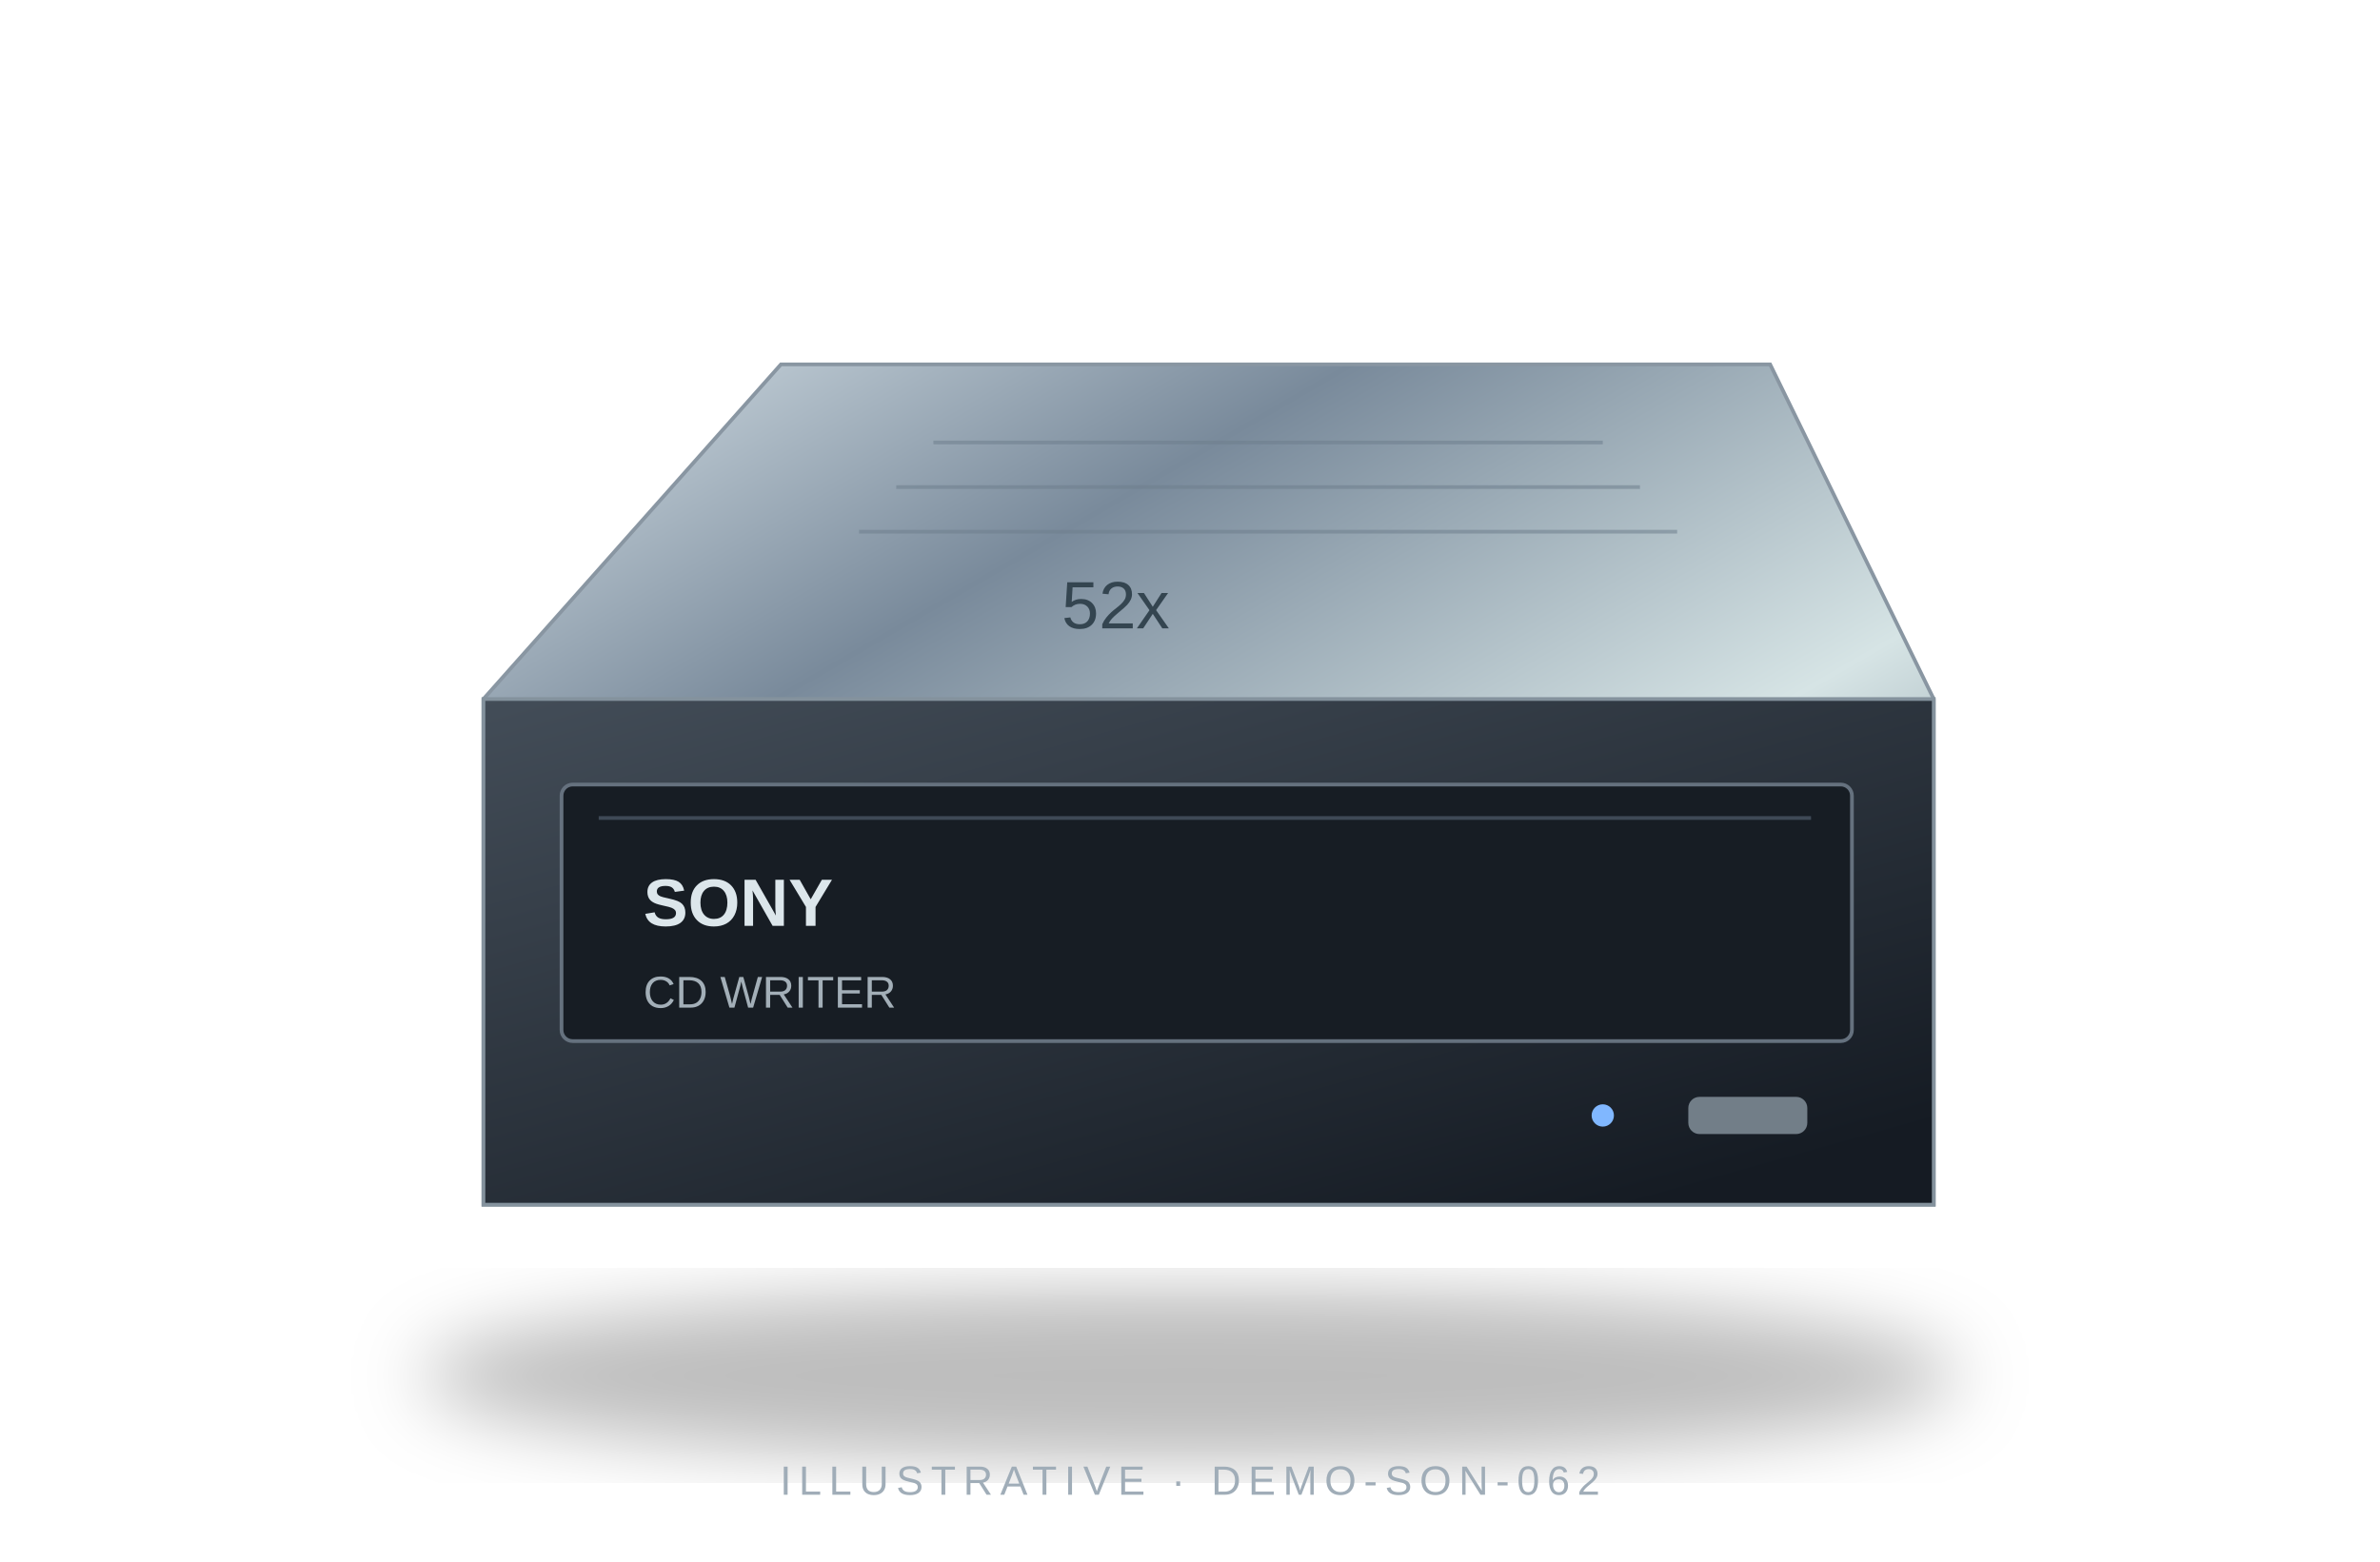
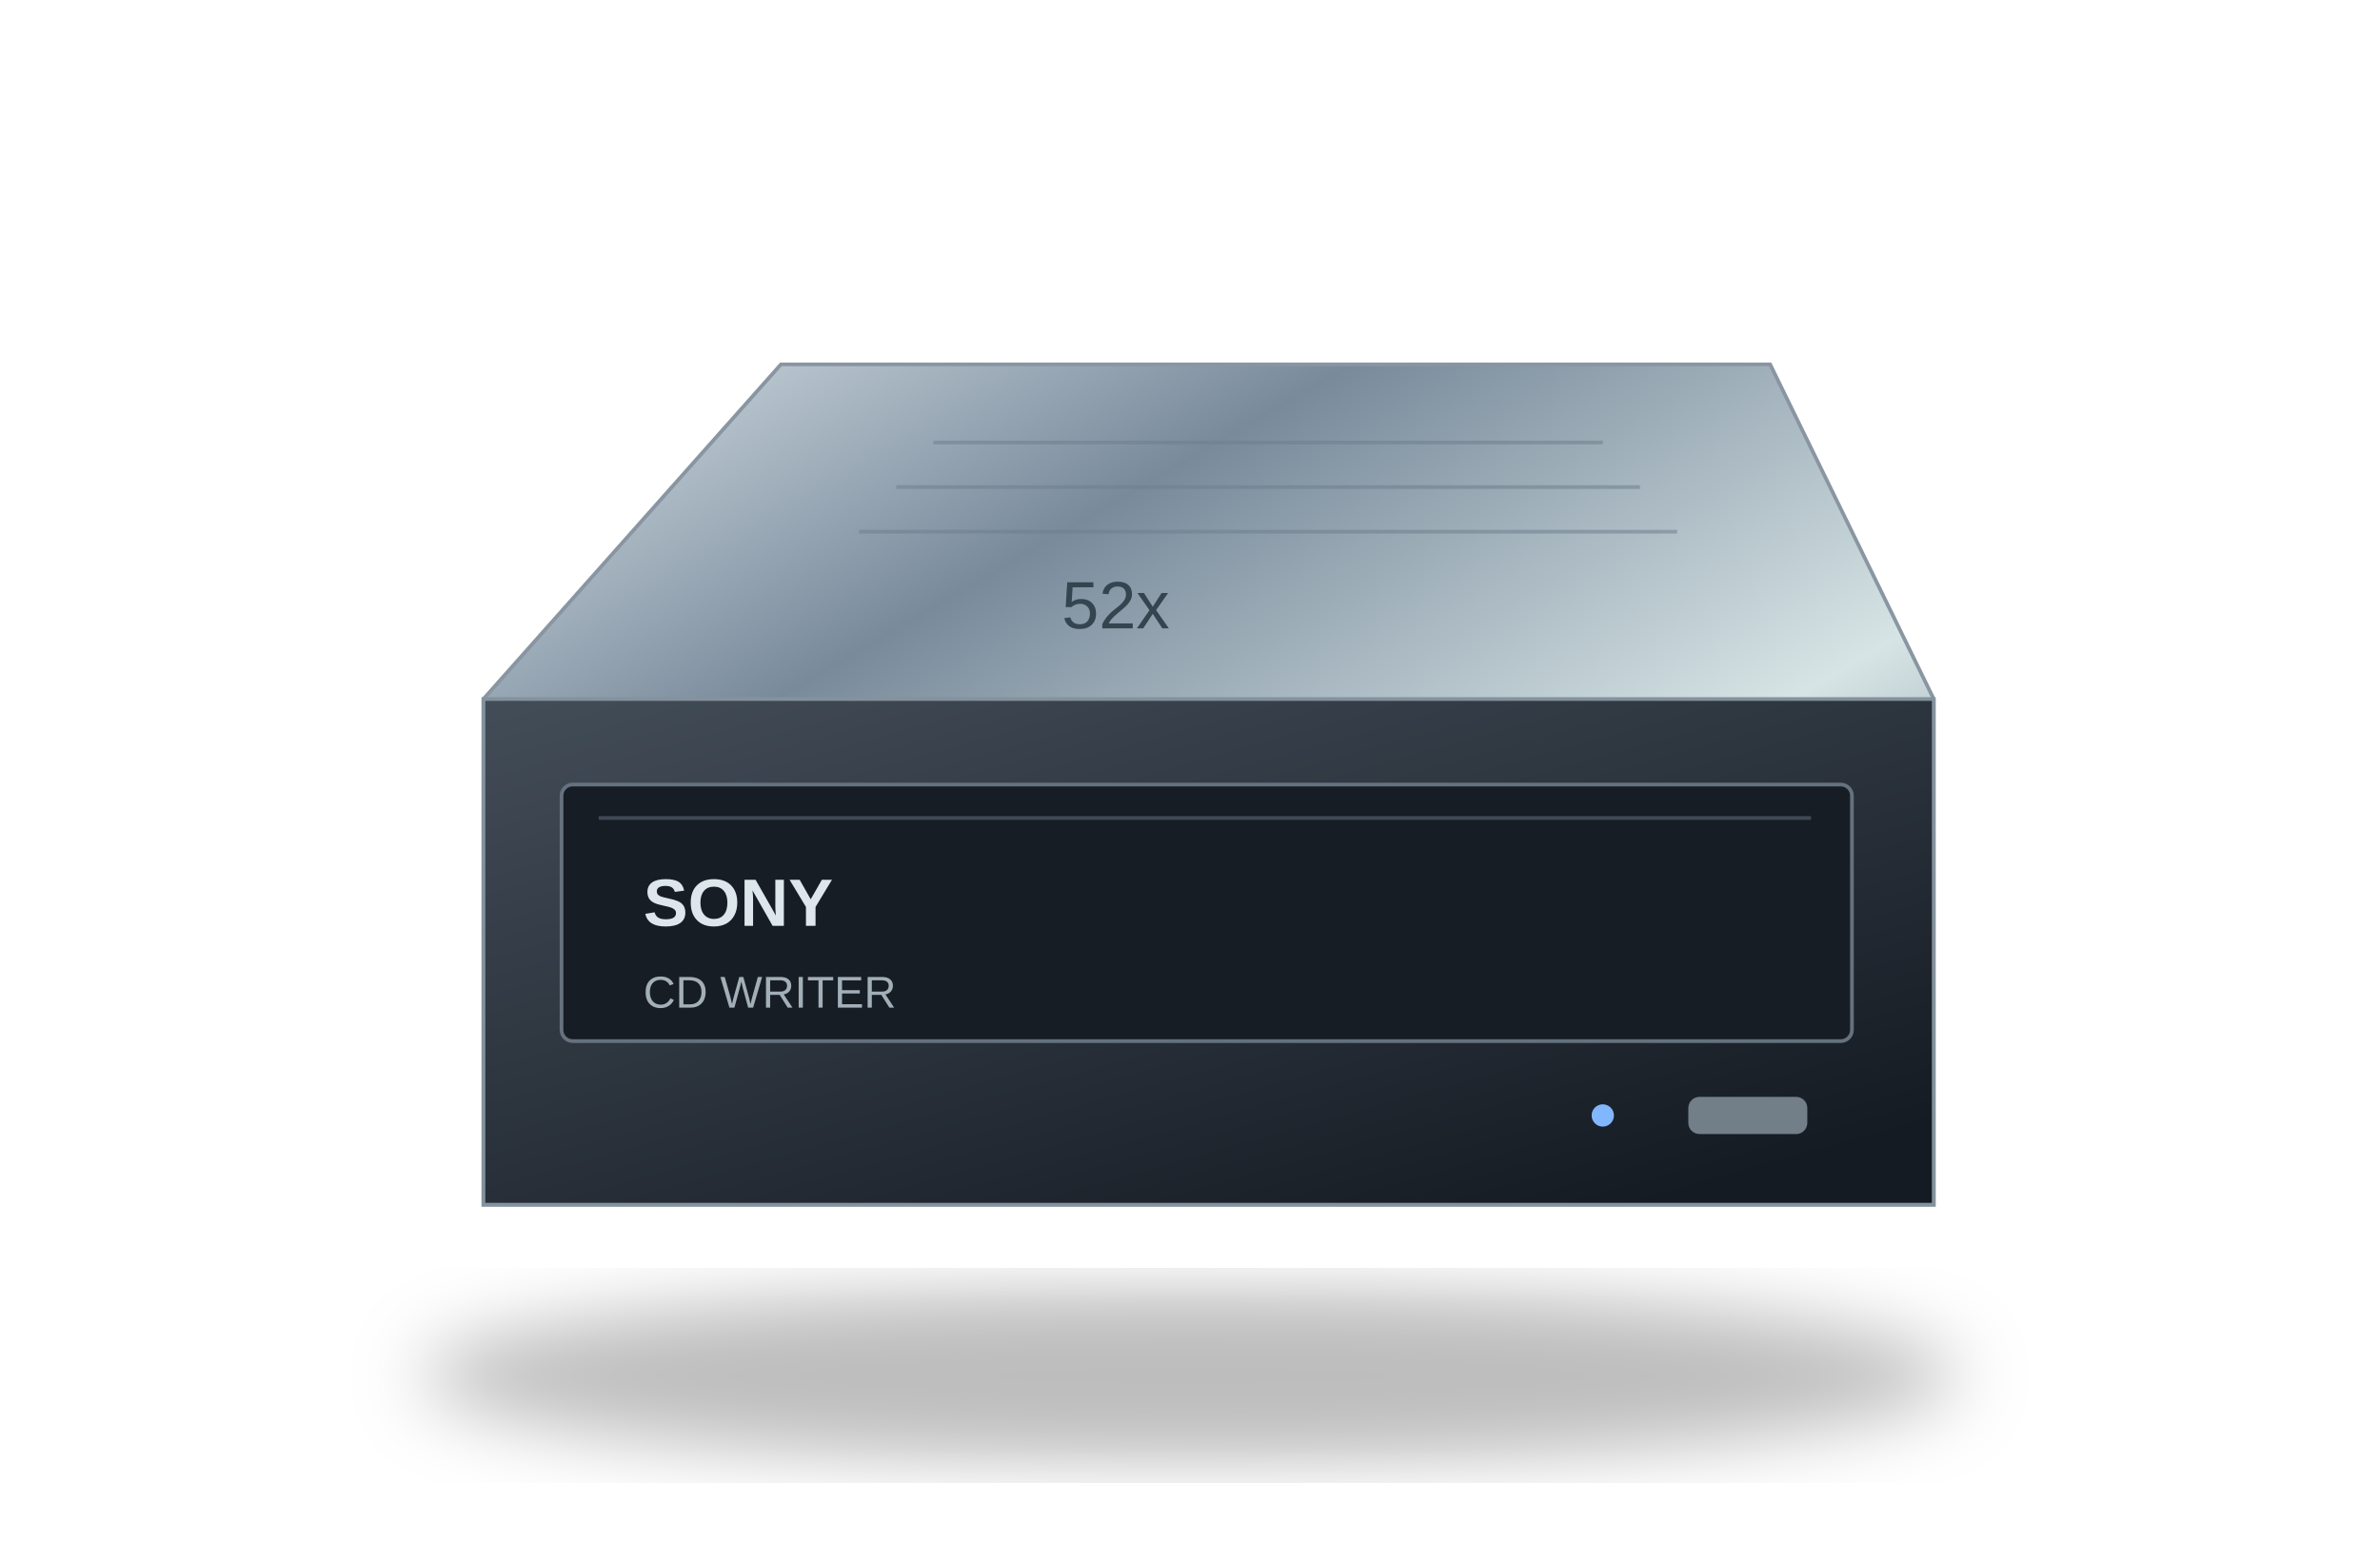
<svg xmlns="http://www.w3.org/2000/svg" width="640" height="420" viewBox="0 0 640 420" role="img" font-family="Arial,Helvetica,sans-serif">
  <defs>
    <linearGradient id="shell" x2=".8" y2="1">
      <stop stop-color="#434d58" />
      <stop offset="1" stop-color="#151b23" />
    </linearGradient>
    <linearGradient id="metal" x2="1" y2="1">
      <stop stop-color="#d6e1e7" />
      <stop offset=".3" stop-color="#798a9b" />
      <stop offset=".65" stop-color="#d6e4e5" />
      <stop offset="1" stop-color="#546778" />
    </linearGradient>
    <radialGradient id="disc">
      <stop offset=".15" stop-color="#101820" />
      <stop offset=".17" stop-color="#a0d6d0" />
      <stop offset=".28" stop-color="#d3dfe5" />
      <stop offset=".52" stop-color="#8995b8" />
      <stop offset=".72" stop-color="#d9e8c9" />
      <stop offset="1" stop-color="#a0bac8" />
    </radialGradient>
    <filter id="shadow">
      <feGaussianBlur stdDeviation="10" />
    </filter>
  </defs>
  <ellipse cx="320" cy="370" rx="207" ry="24" fill="#000" opacity=".26" filter="url(#shadow)" />
  <path d="M130 188L210 98H476L520 188V324H130Z" fill="url(#metal)" stroke="#8996a2" />
  <path d="M130 188H520V324H130Z" fill="url(#shell)" stroke="#84929d" />
  <rect x="151" y="211" width="347" height="69" rx="3" fill="#171d24" stroke="#65717e" />
  <path d="M161 220H487" stroke="#3e4956" />
  <text x="173" y="249" fill="#dce6eb" font-size="18" font-weight="700">SONY</text>
  <text x="173" y="271" fill="#a3afb8" font-size="12">CD WRITER</text>
  <rect x="454" y="295" width="32" height="10" rx="3" fill="#727e88" />
  <circle cx="431" cy="300" r="3" fill="#80b7ff" />
  <path d="M251 119H431M241 131H441M231 143H451" stroke="#6e7e8d" opacity=".55" />
  <text x="300" y="169" fill="#344550" text-anchor="middle" font-size="18">52x</text>
-   <text x="320" y="402" text-anchor="middle" font-family="Arial,sans-serif" fill="#a0adb8" font-size="11" letter-spacing="2">ILLUSTRATIVE · DEMO-SON-062</text>
</svg>
